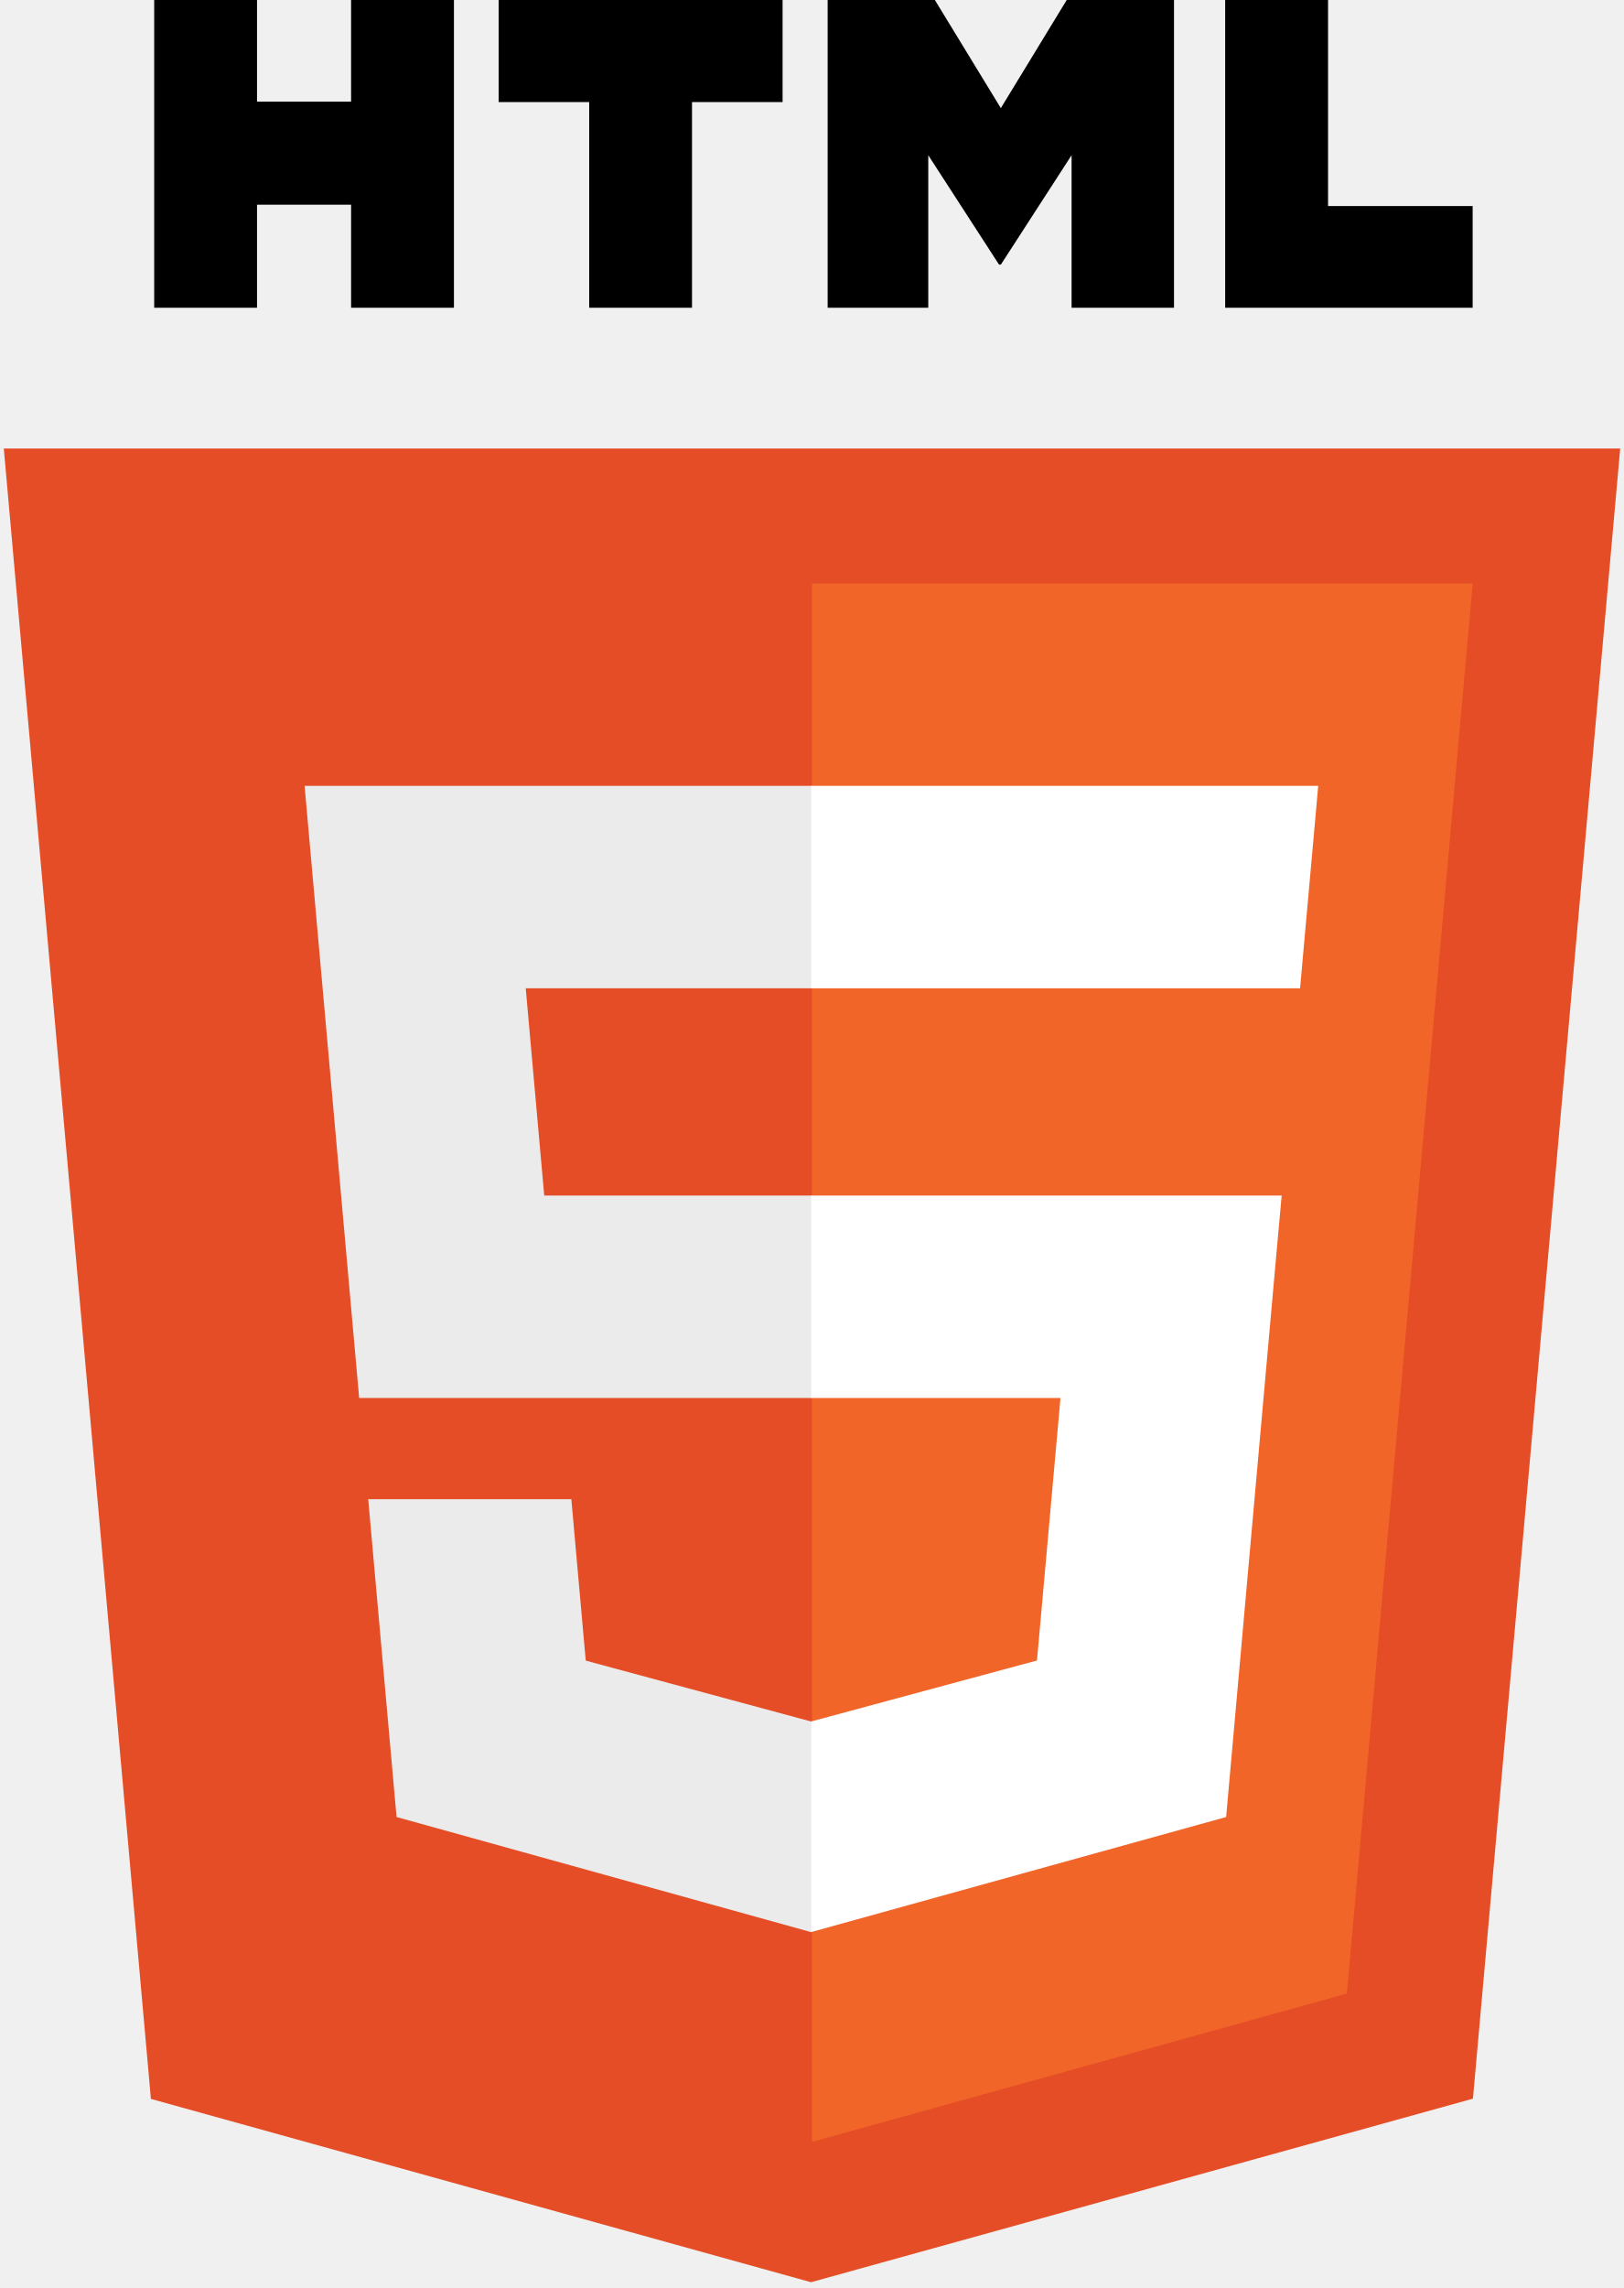
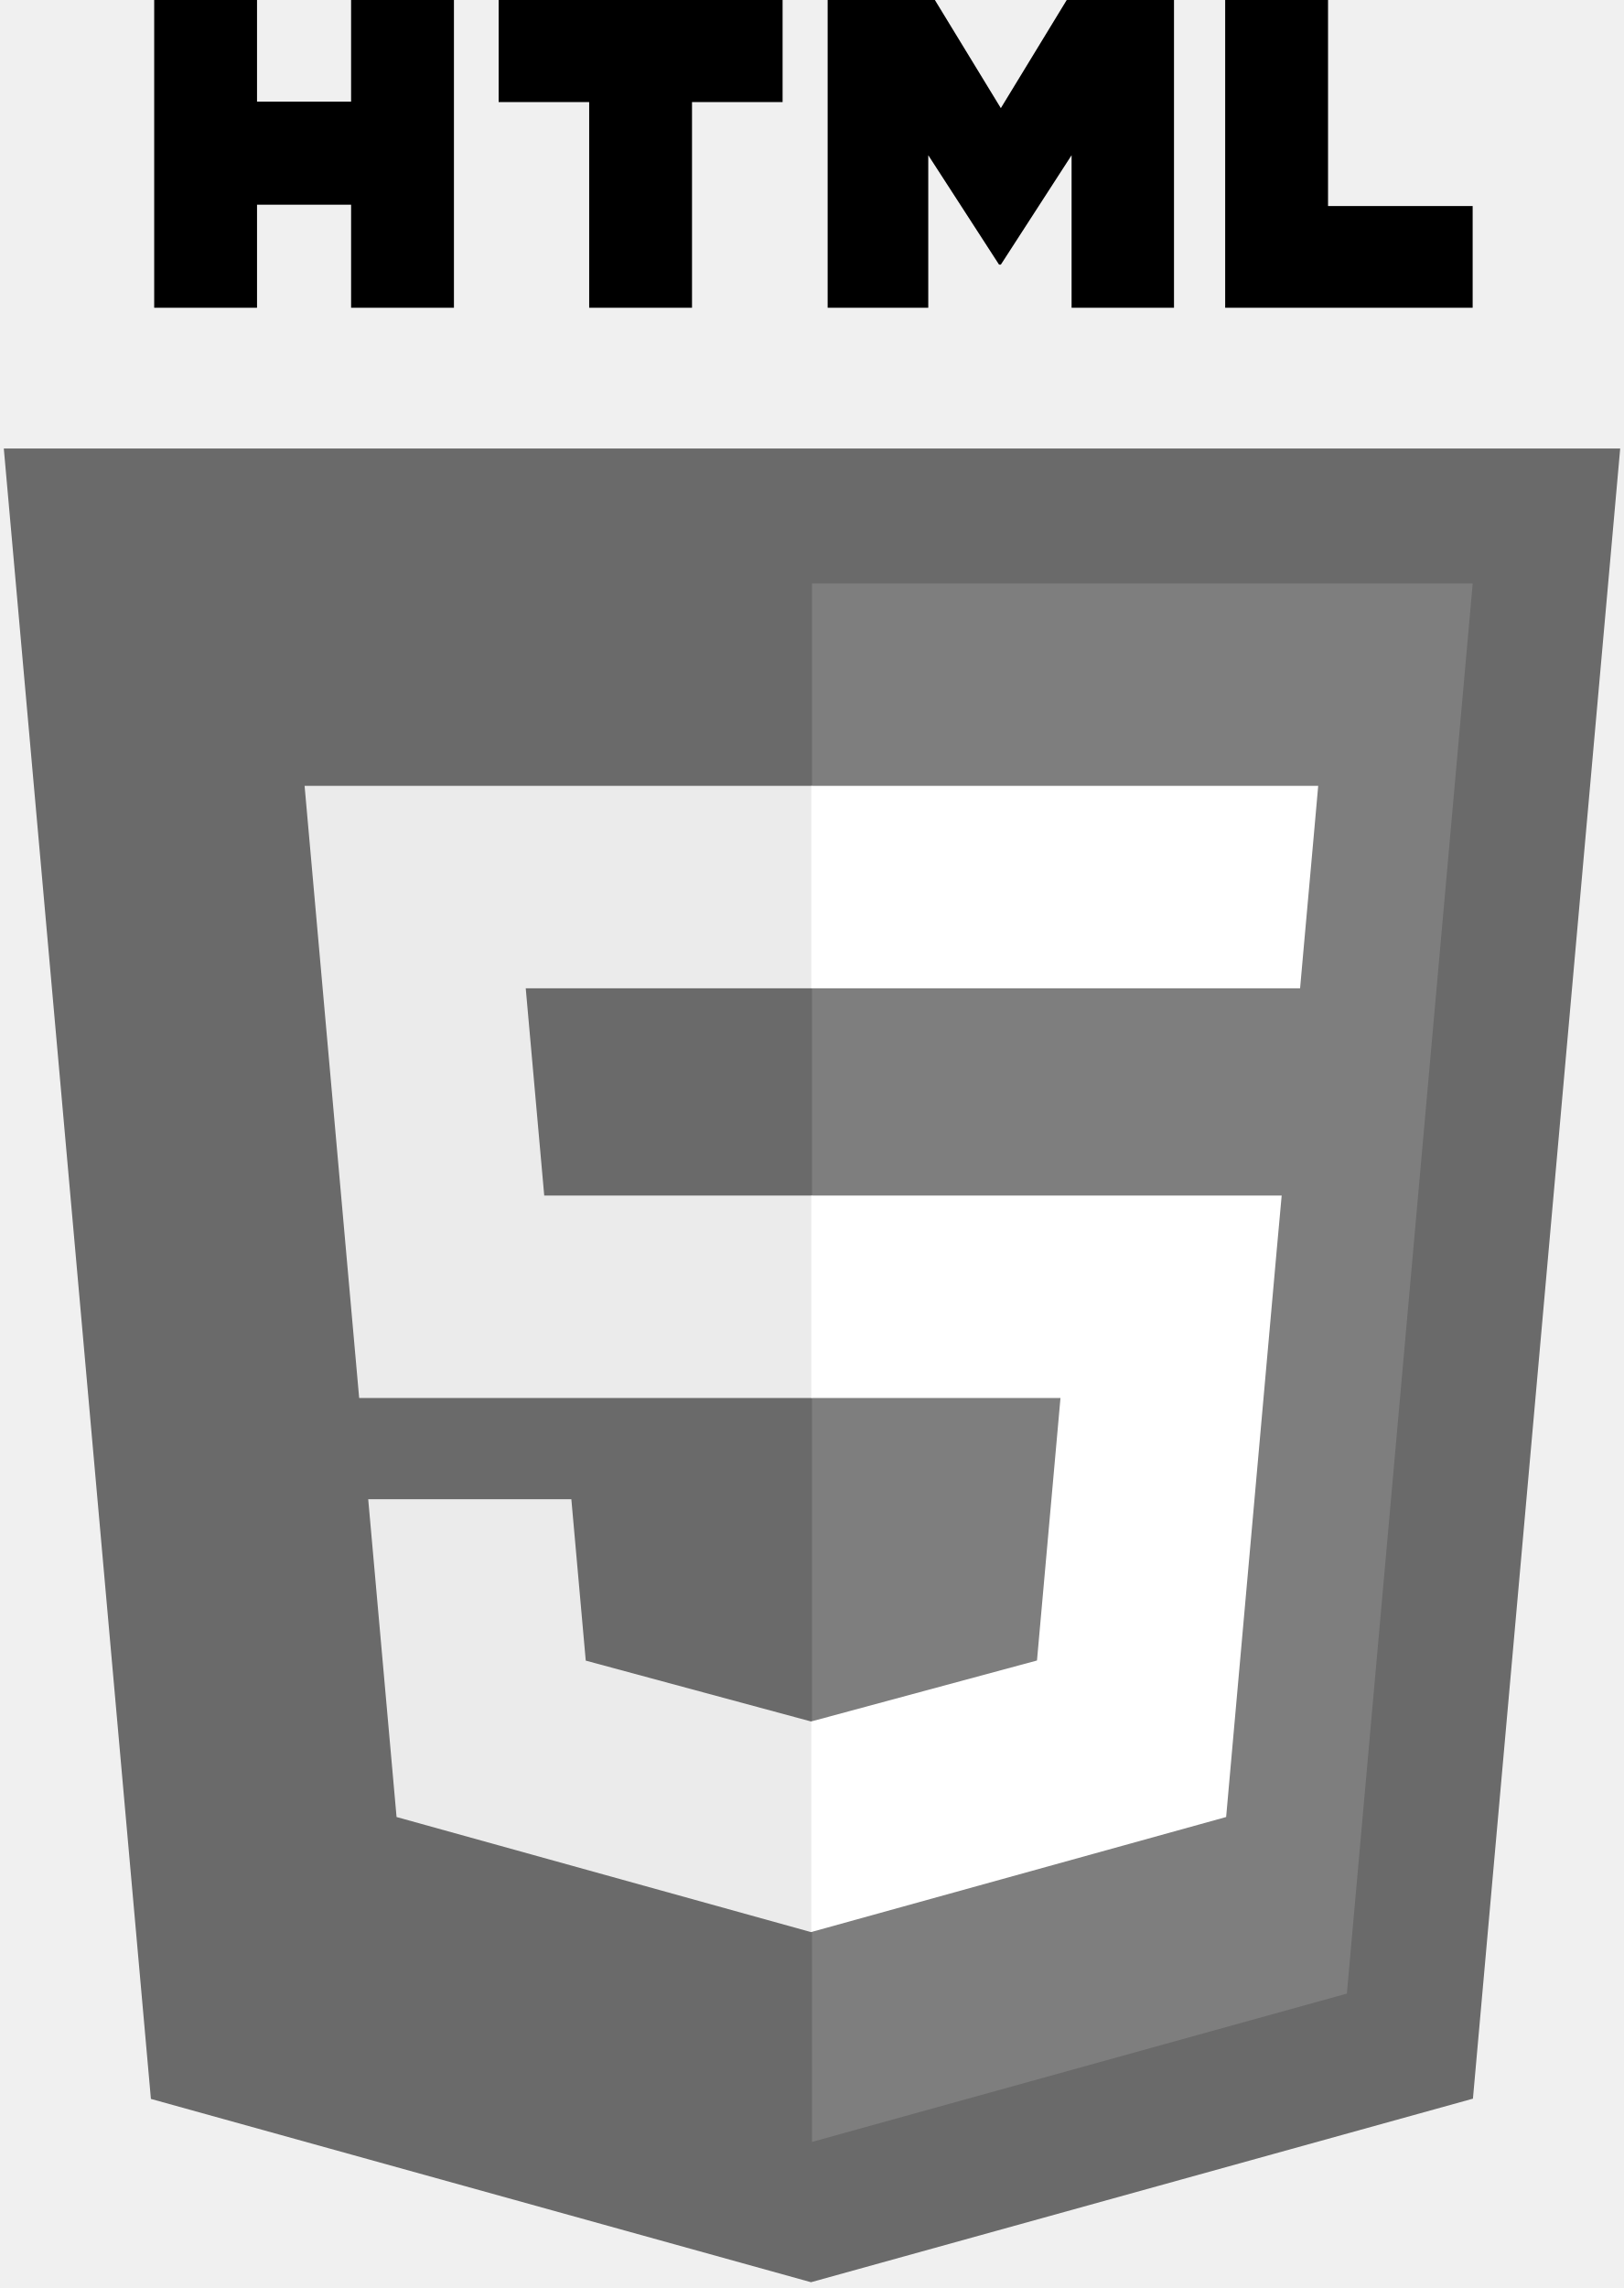
<svg xmlns="http://www.w3.org/2000/svg" width="0.71em" height="1em" viewBox="0 0 256 361">
-   <path fill="#e44d26" d="m255.555 70.766l-23.241 260.36l-104.47 28.962l-104.182-28.922L.445 70.766z" />
-   <path fill="#f16529" d="m128 337.95l84.417-23.403l19.86-222.49H128z" />
+   <path fill="#6a6a6a" d="m255.555 70.766l-23.241 260.36l-104.47 28.962l-104.182-28.922L.445 70.766z" />
+   <path fill="#7e7e7e" d="m128 337.95l84.417-23.403l19.86-222.49H128z" />
  <path fill="#ebebeb" d="M82.82 155.932H128v-31.937H47.917l.764 8.568l7.85 88.01H128v-31.937H85.739zm7.198 80.61h-32.06l4.474 50.146l65.421 18.16l.147-.04V271.58l-.14.037l-35.568-9.604z" />
  <path d="M24.18 0h16.23v16.035h14.847V0h16.231v48.558h-16.23v-16.26H40.411v16.26h-16.23V0M92.83 16.103H78.544V0h44.814v16.103h-14.295v32.455h-16.23V16.103zM130.47 0h16.923l10.41 17.062L168.203 0h16.93v48.558h-16.164V24.49l-11.166 17.265h-.28L146.35 24.49v24.068h-15.88zm62.74 0h16.235v32.508h22.824v16.05h-39.06z" />
-   <path fill="#fff" d="M127.89 220.573h39.327l-3.708 41.42l-35.62 9.614v33.226l65.473-18.145l.48-5.396l7.506-84.08l.779-8.576H127.89zm0-64.719v.078h77.143l.64-7.178l1.456-16.191l.763-8.568H127.89z" />
+   <path fill="#ffffff" d="M127.89 220.573h39.327l-3.708 41.42l-35.62 9.614v33.226l65.473-18.145l.48-5.396l7.506-84.08l.779-8.576H127.89zm0-64.719v.078h77.143l.64-7.178l1.456-16.191l.763-8.568H127.89z" />
</svg>
